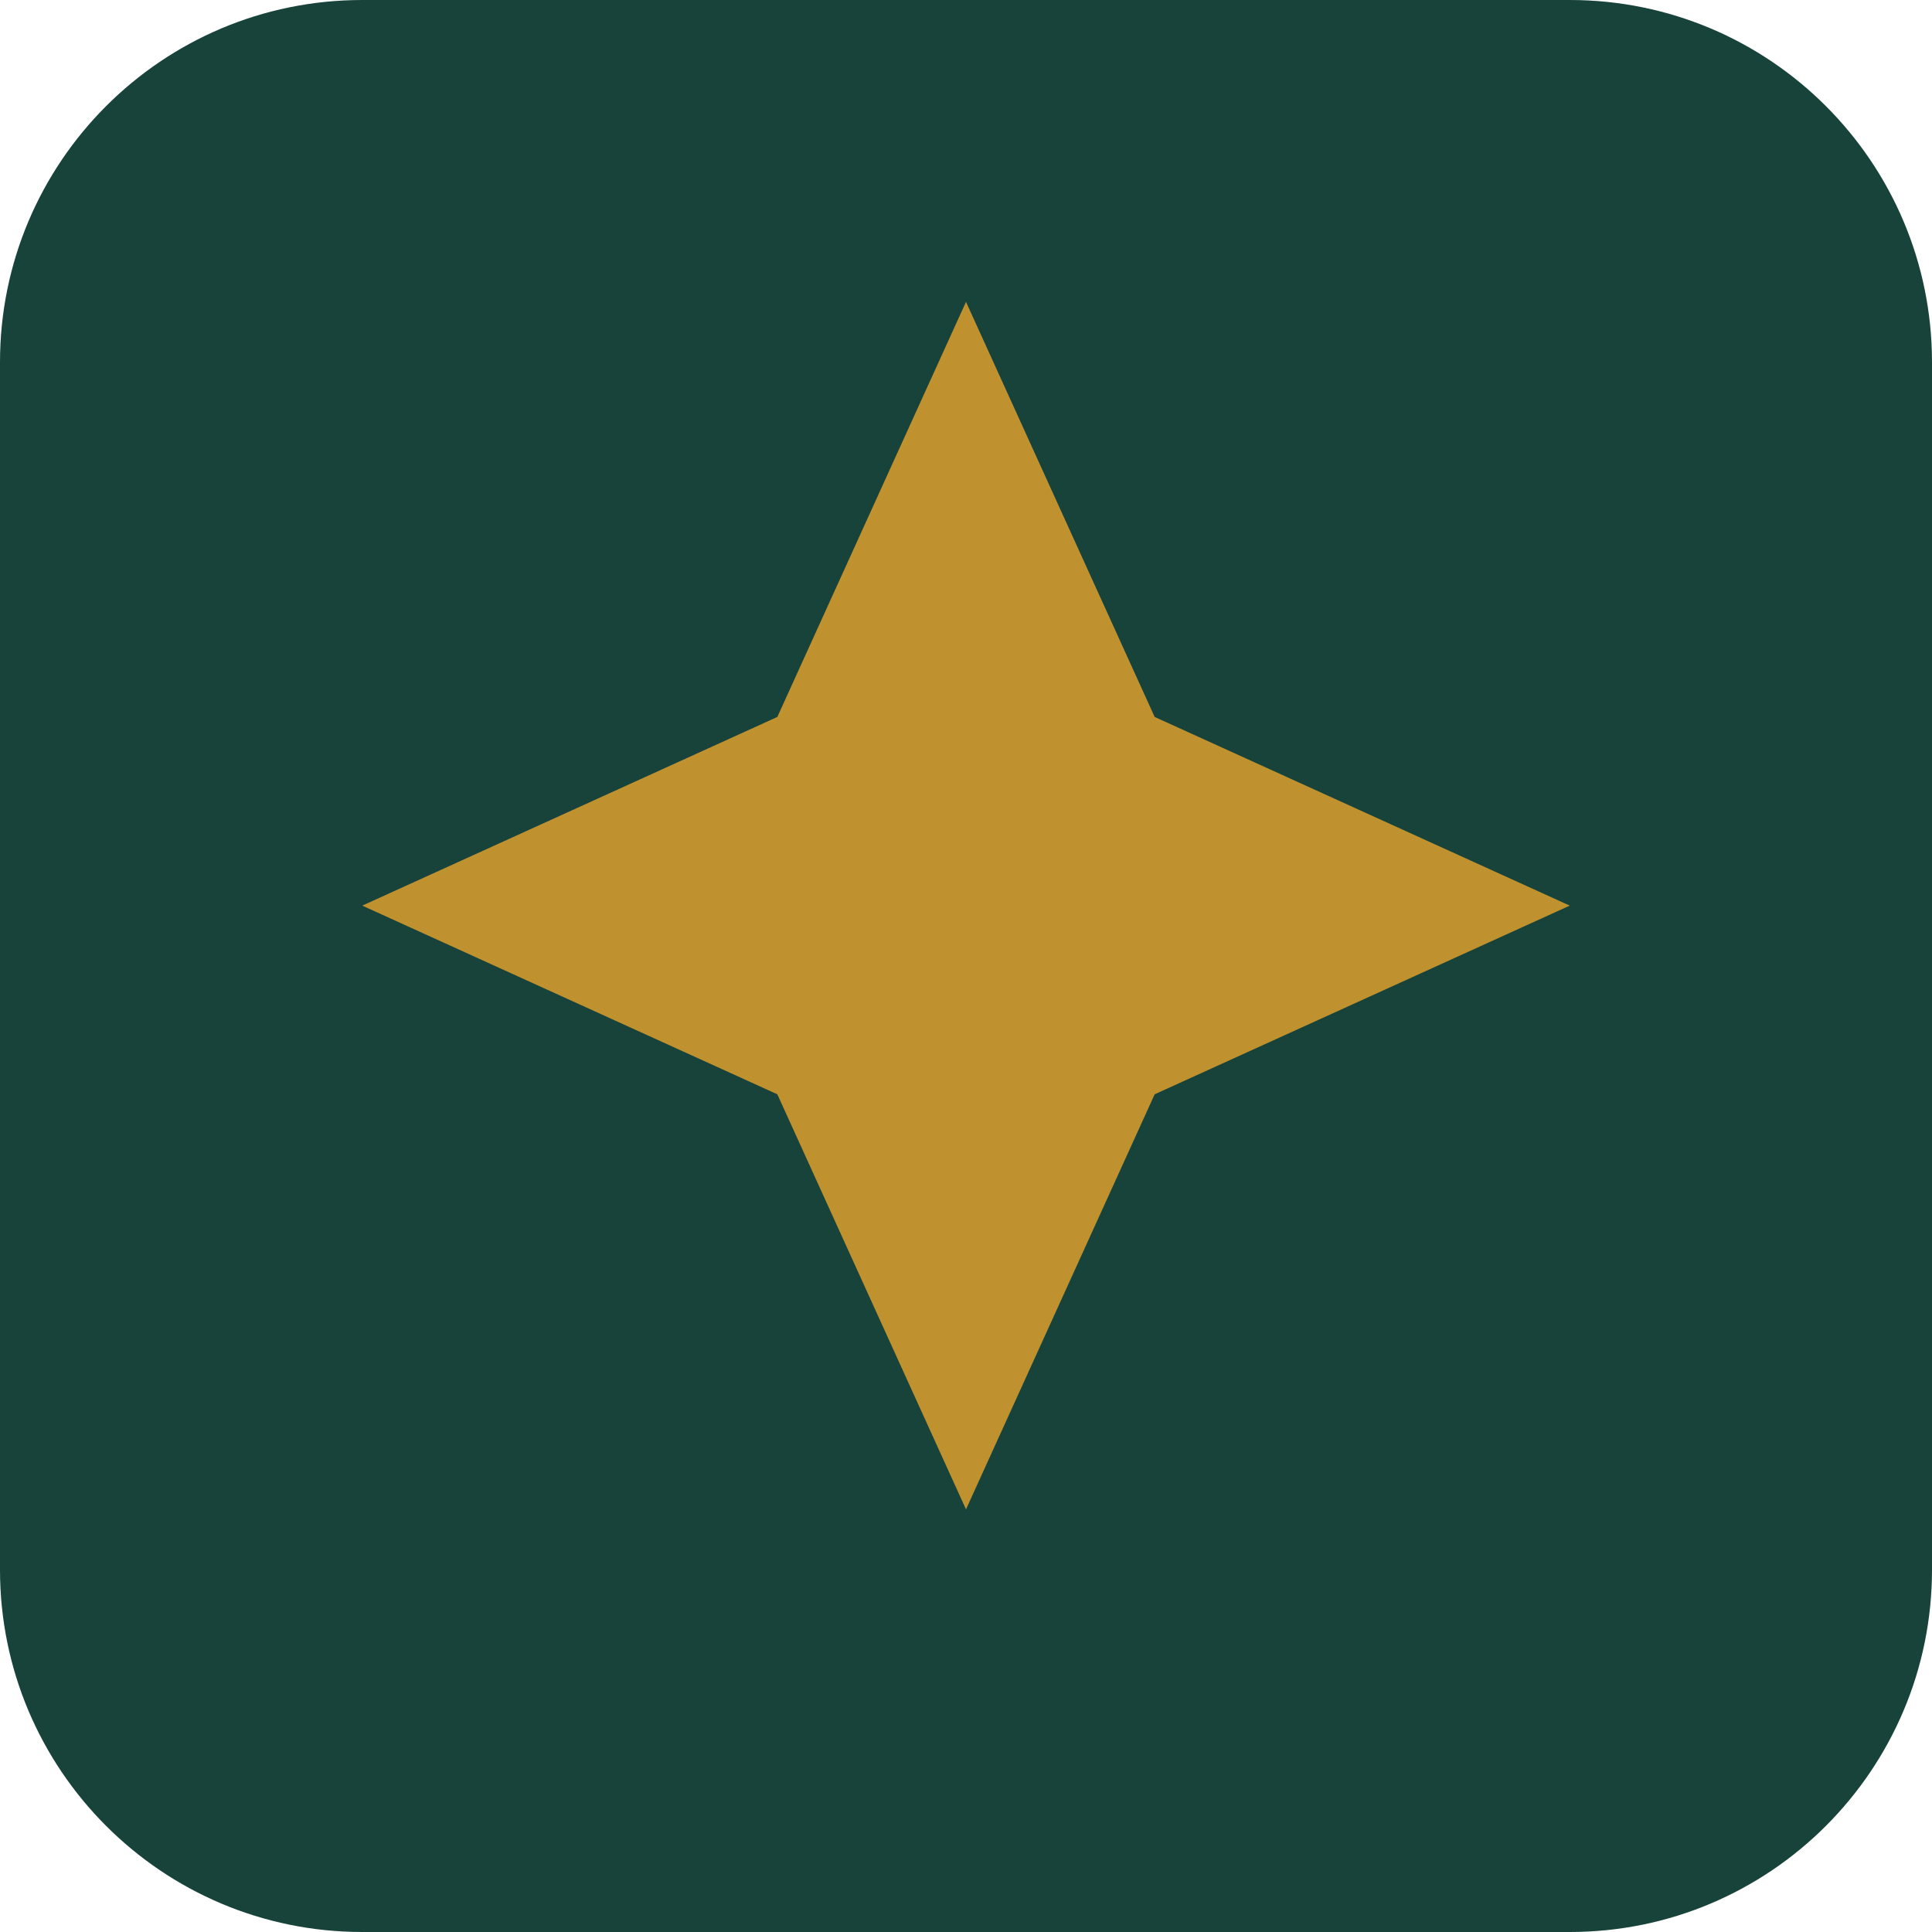
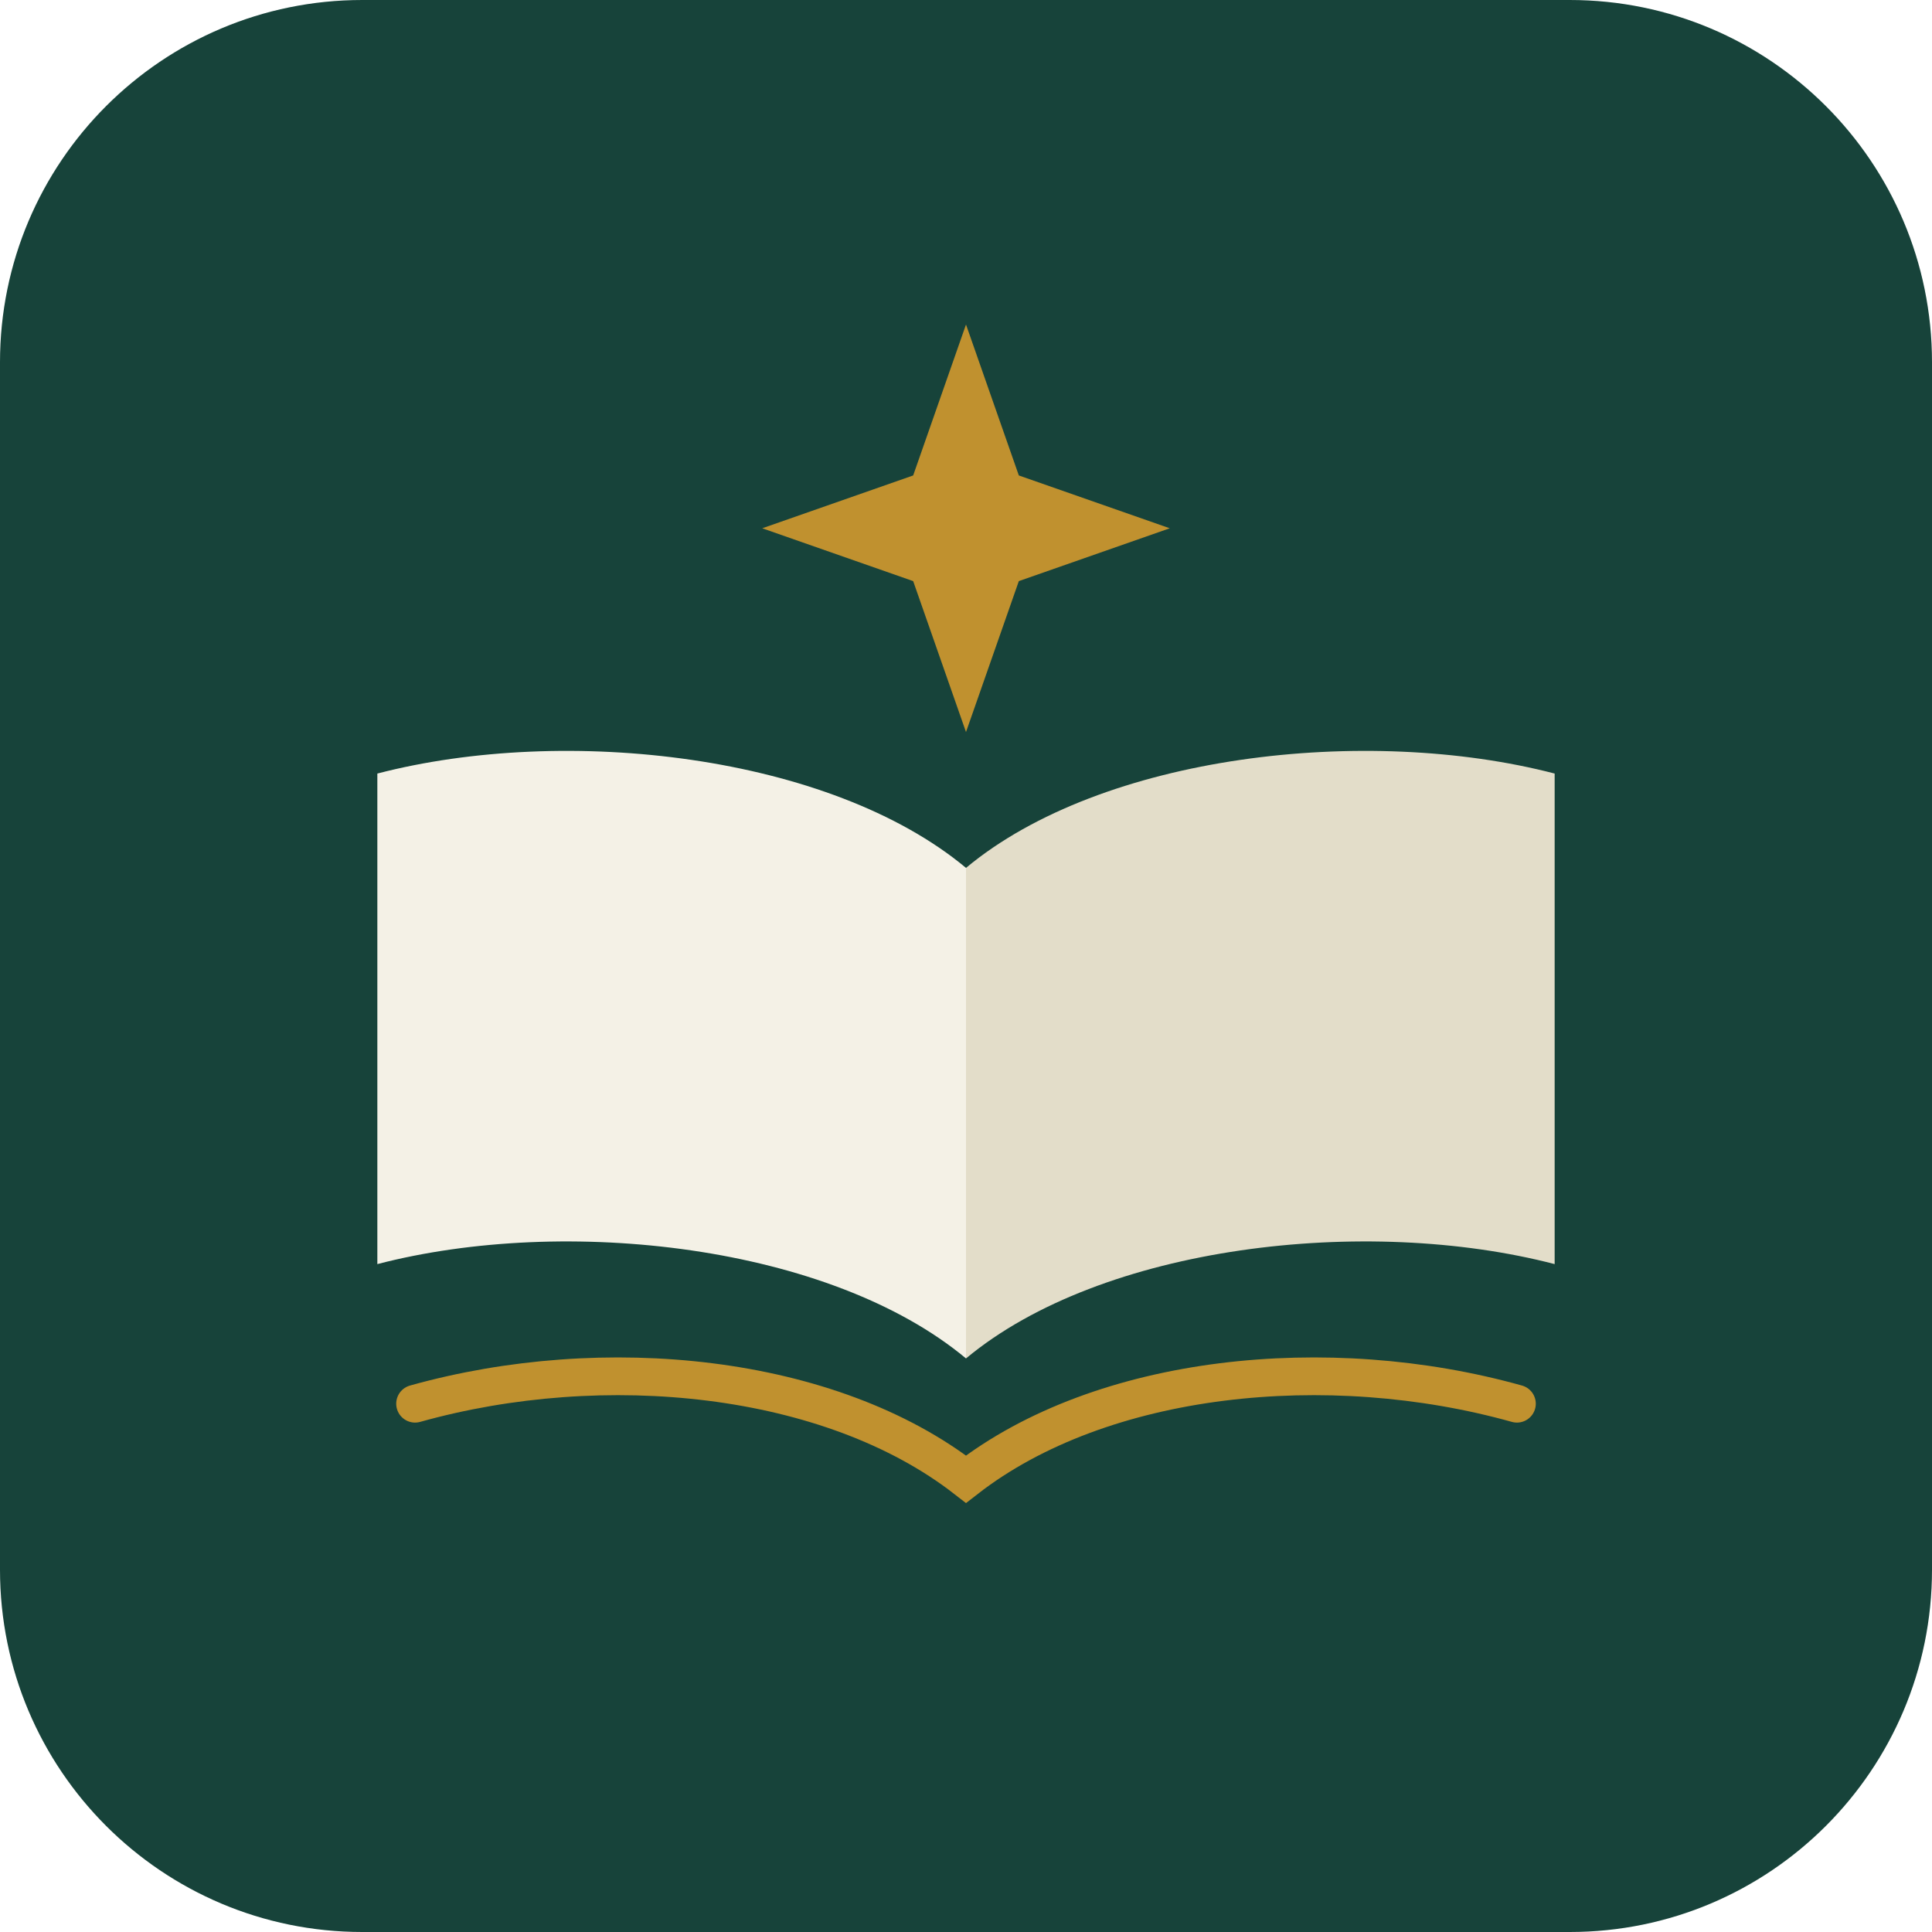
<svg xmlns="http://www.w3.org/2000/svg" viewBox="0 0 512 512">
  <rect width="512" height="512" rx="96" fill="#17433a" />
-   <path d="M256 80l50 110 110 50-110 50-50 110-50-110-110-50 110-50z" fill="#c0912f" />
+   <path d="M256 360C220 330 150 322 100 335V205C150 192 220 200 256 230Z" fill="#f4f1e6" />
+   <path d="M256 360C292 330 362 322 412 335V205C362 192 292 200 256 230Z" fill="#e3ddc9" />
+   <path d="M256 86l14 40 40 14-40 14-14 40-14-40-40-14 40-14z" fill="#c0912f" />
+   <path d="M110 372C160 358 220 364 256 392C292 364 352 358 402 372" fill="none" stroke="#c0912f" stroke-width="10" stroke-linecap="round" />
</svg>
